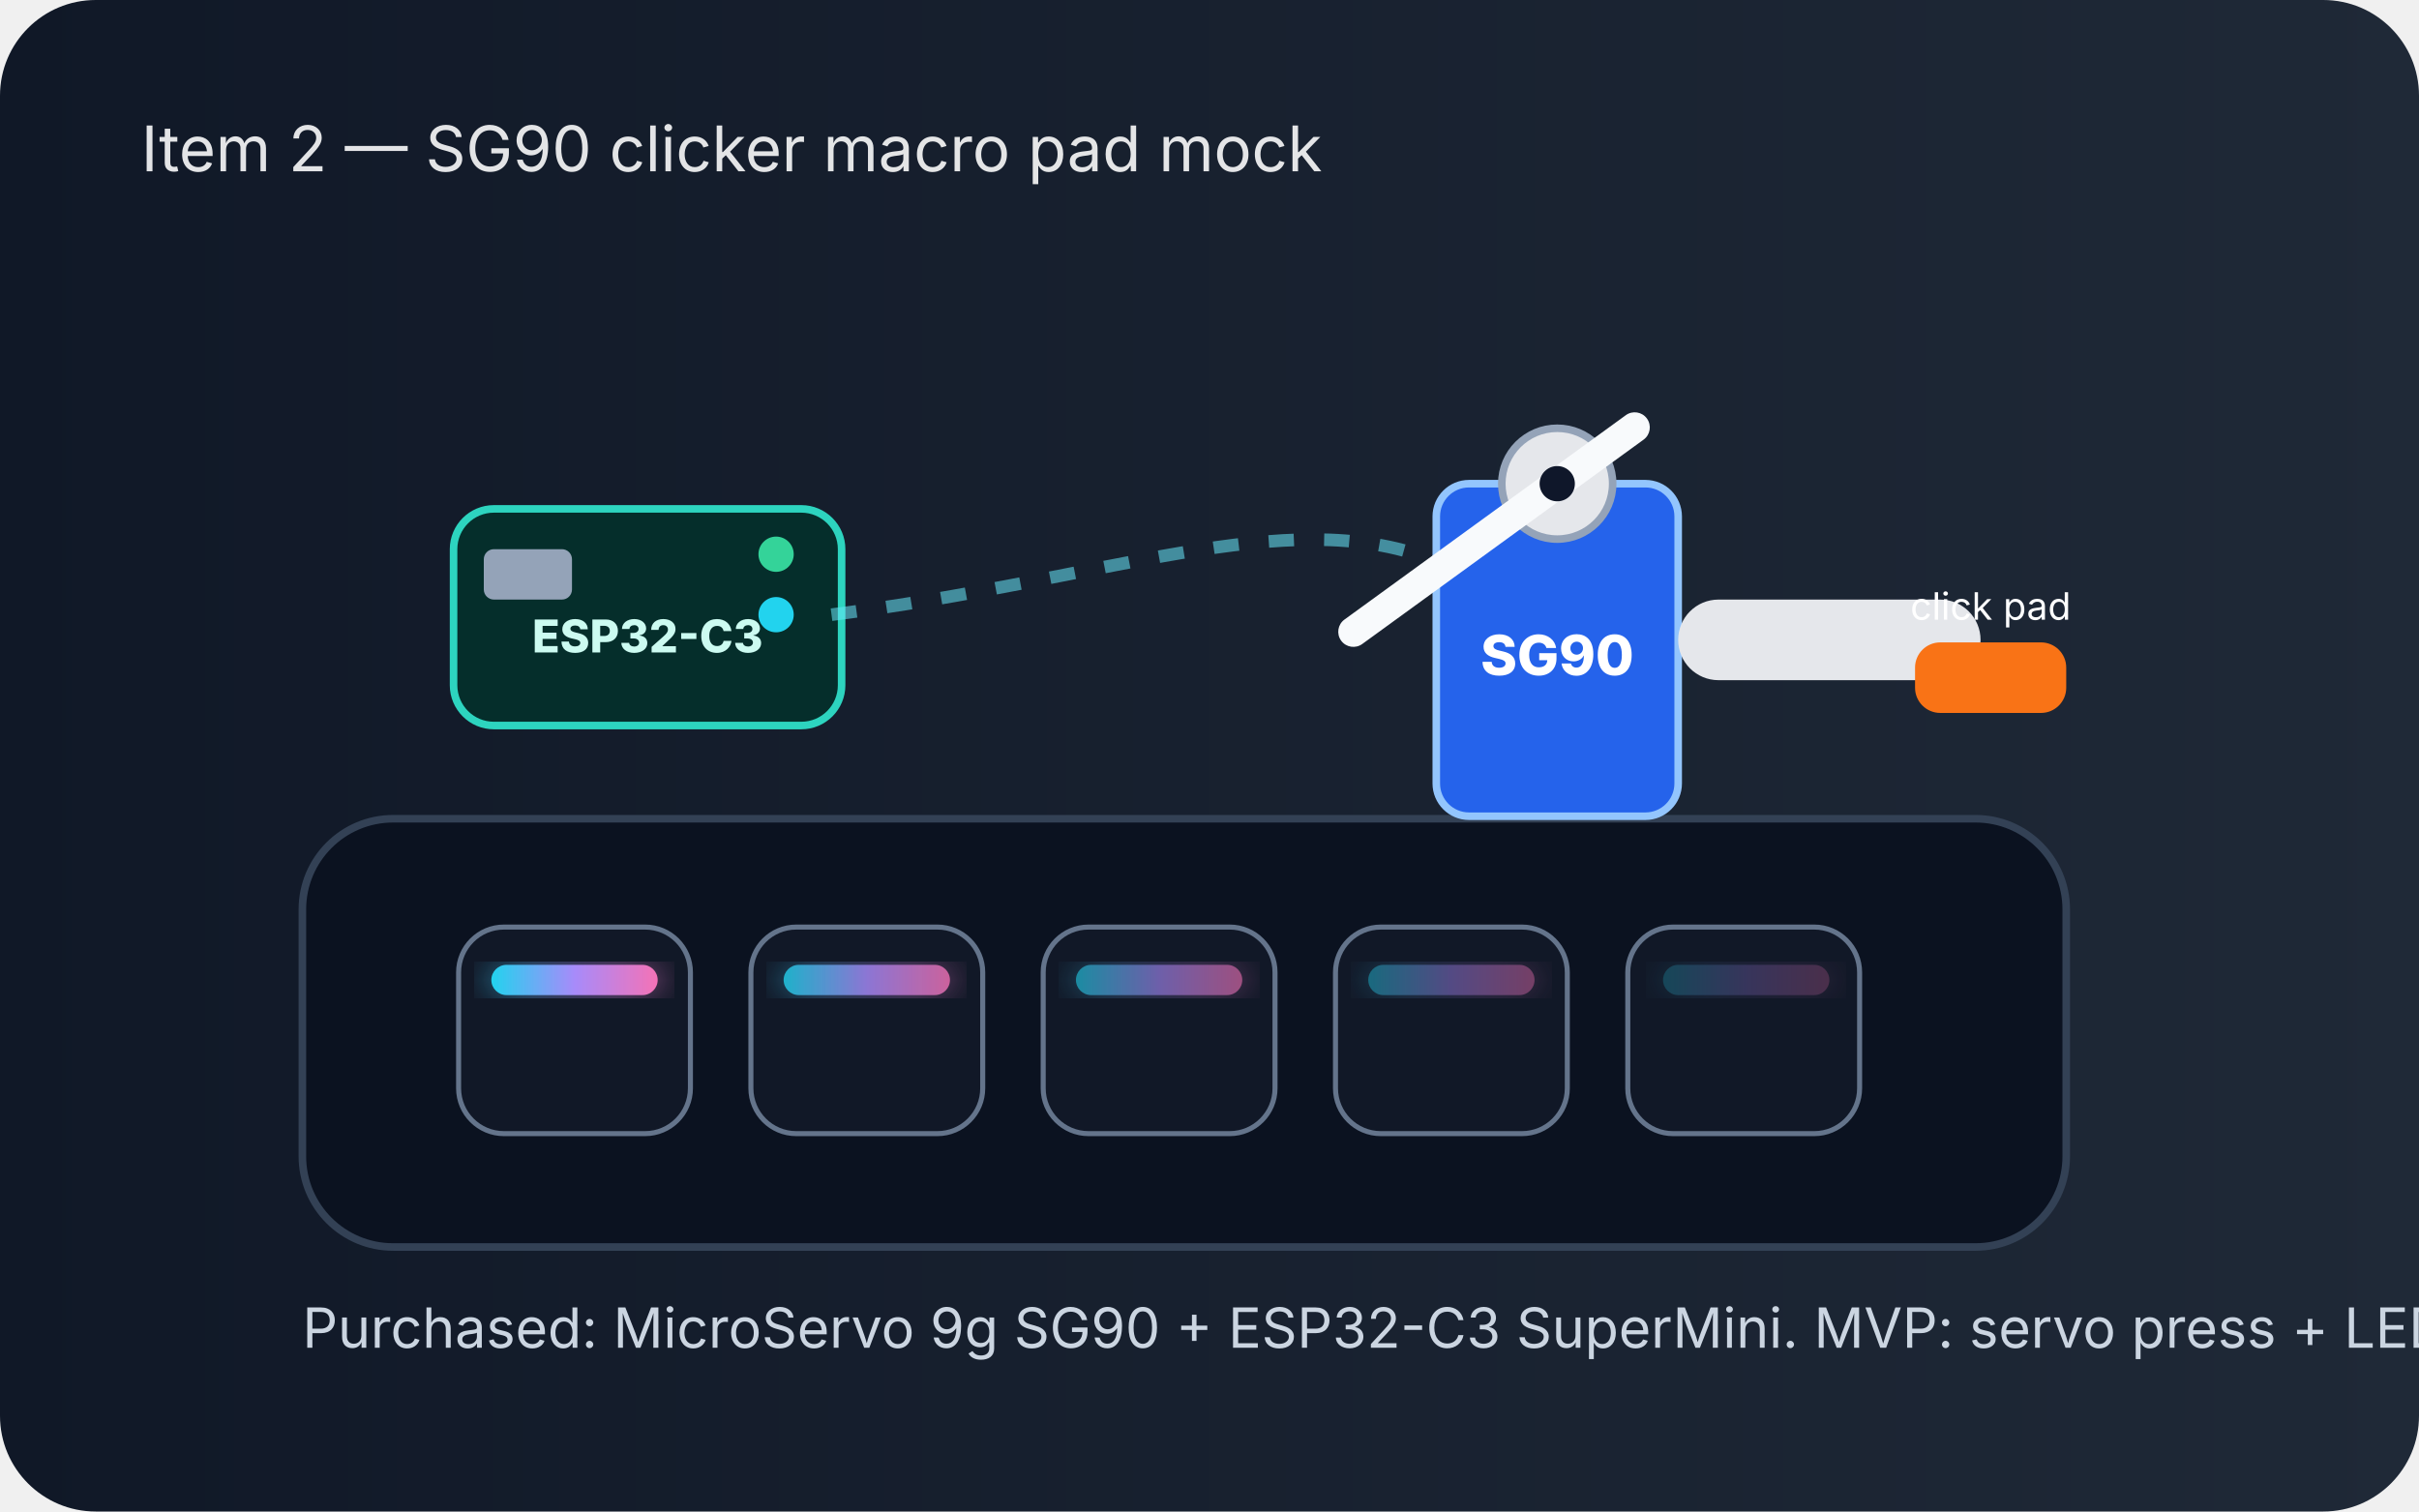
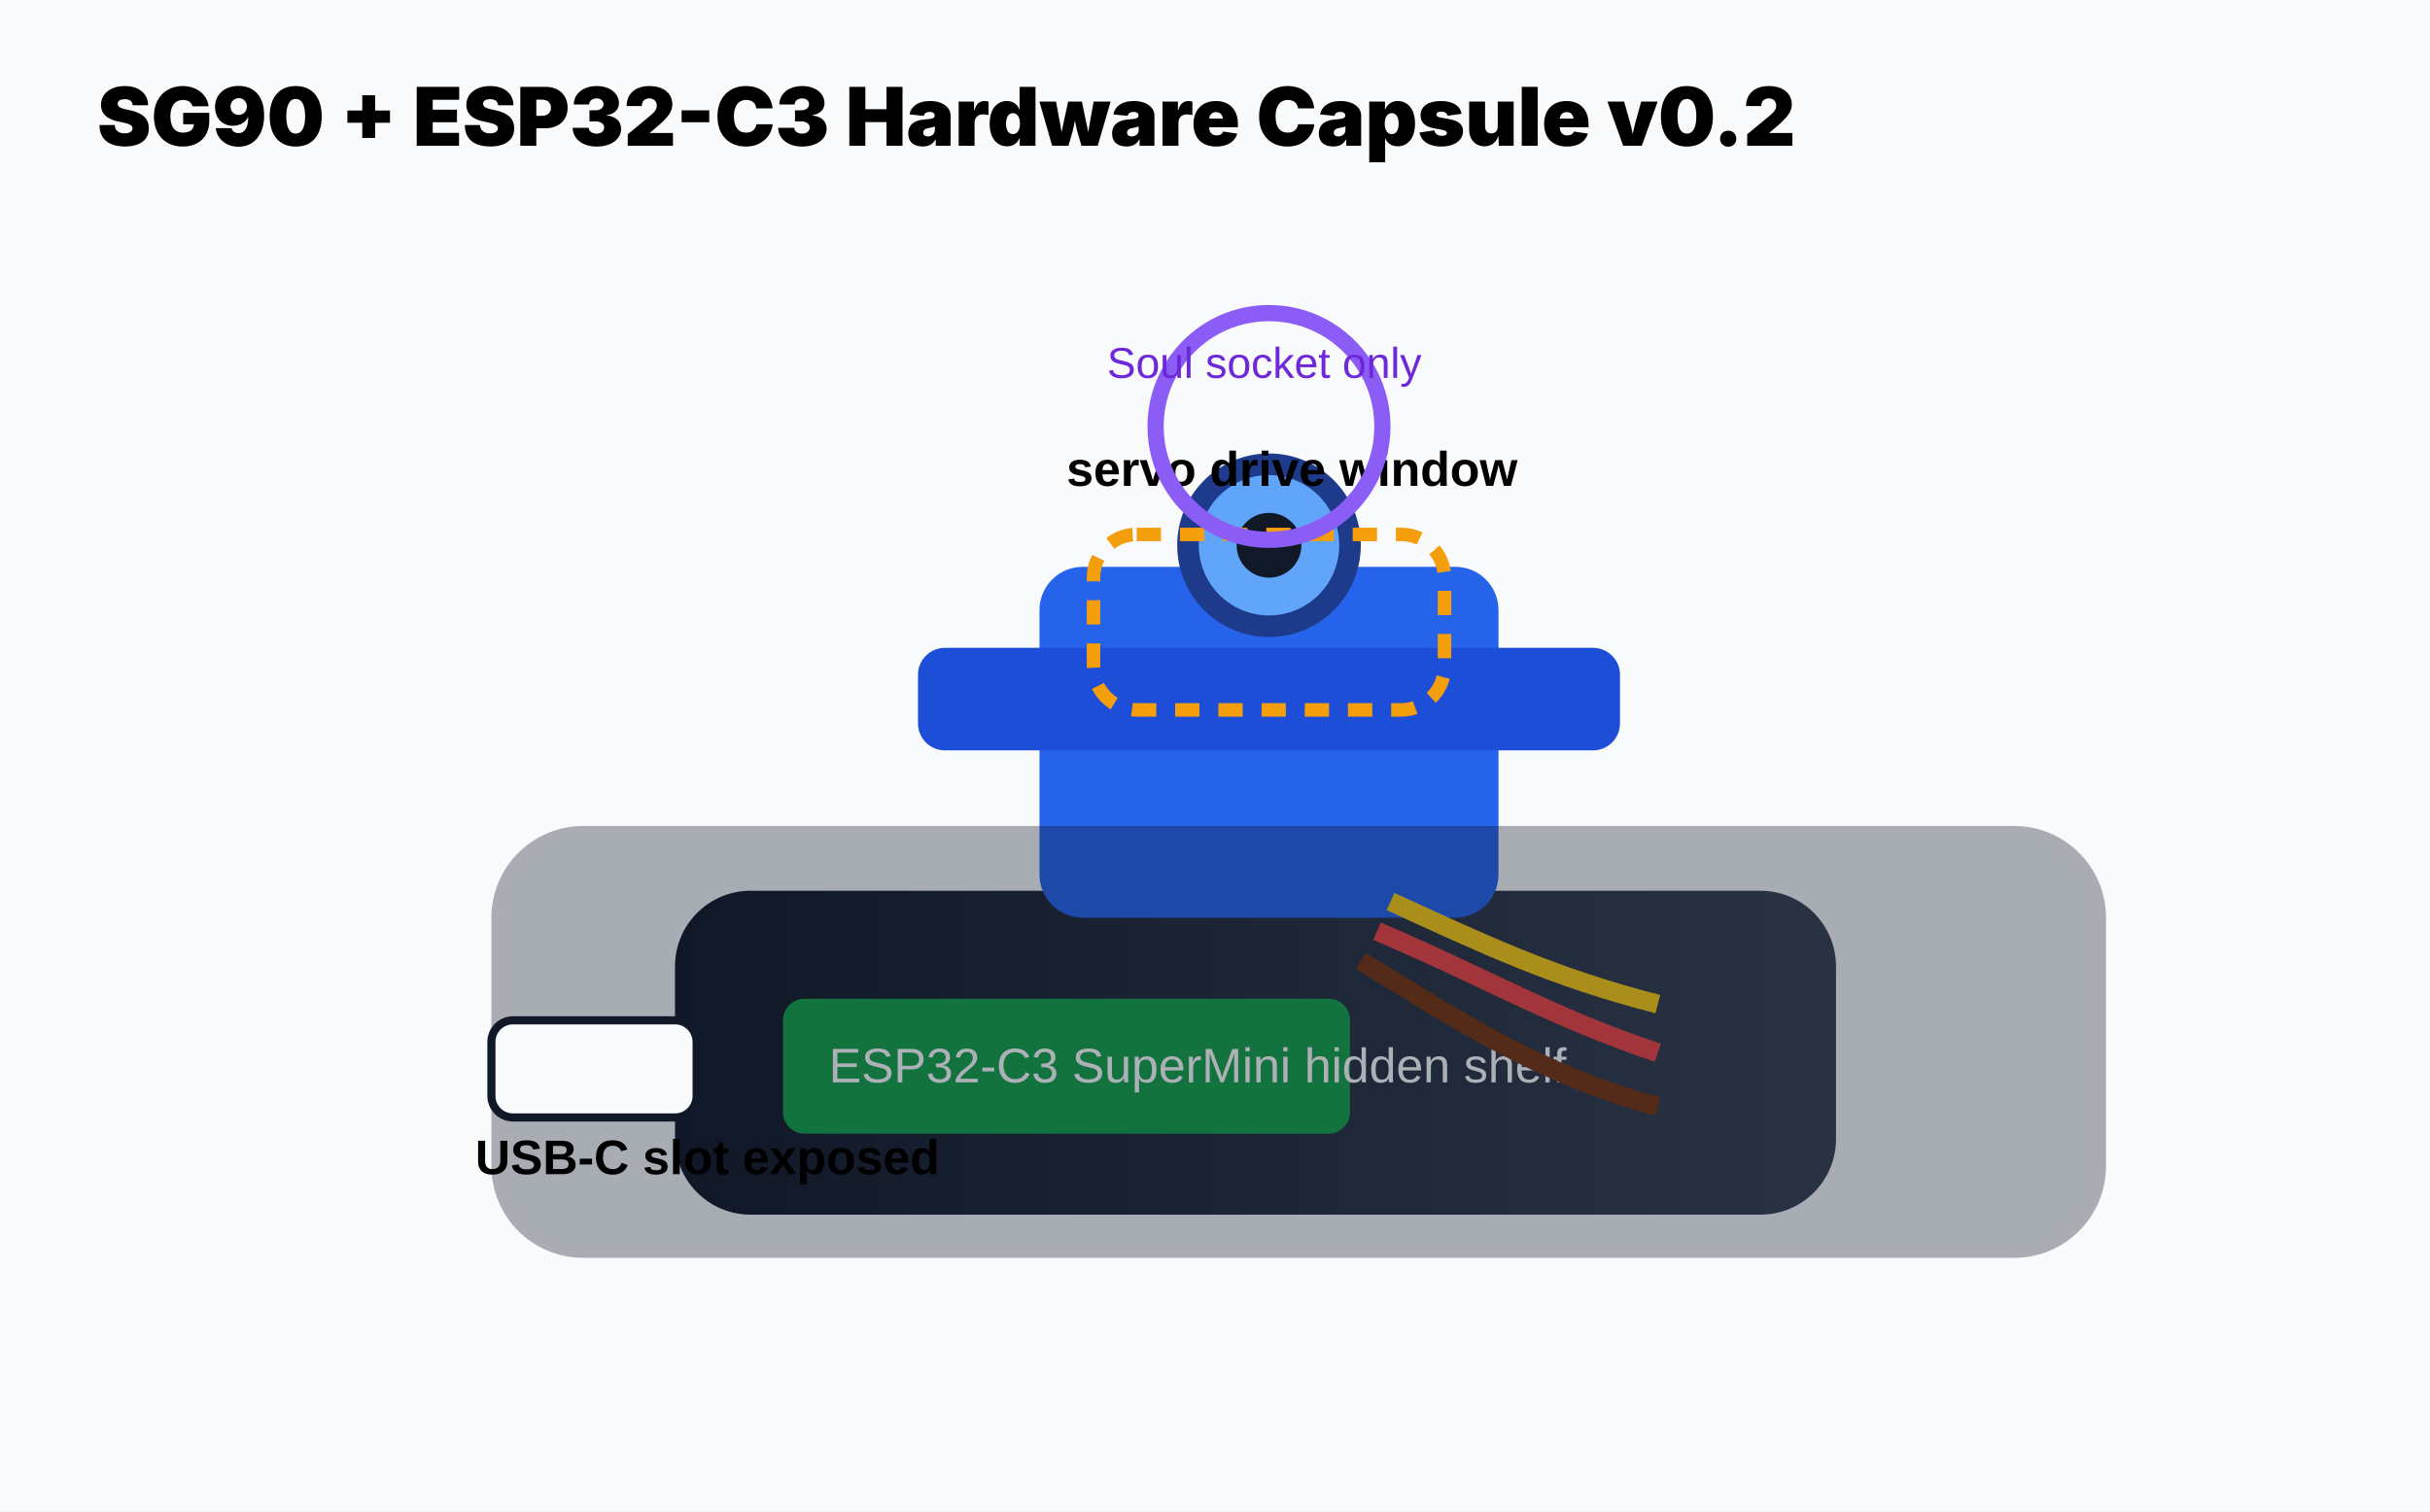
- <svg xmlns="http://www.w3.org/2000/svg" width="960" height="600" viewBox="0 0 960 600">
+ <svg xmlns="http://www.w3.org/2000/svg" viewBox="0 0 900 560">
  <defs>
-     <linearGradient id="bg" x1="0" x2="1">
-       <stop offset="0" stop-color="#101827" />
-       <stop offset="1" stop-color="#1f2937" />
+     <linearGradient id="g" x1="0" x2="1">
+       <stop stop-color="#111827" />
+       <stop offset="1" stop-color="#374151" />
    </linearGradient>
-     <linearGradient id="led" x1="0" x2="1">
-       <stop offset="0" stop-color="#22d3ee" />
-       <stop offset=".5" stop-color="#a78bfa" />
-       <stop offset="1" stop-color="#f472b6" />
-     </linearGradient>
-     <filter id="glow">
-       <feGaussianBlur stdDeviation="8" result="b" />
-       <feMerge>
-         <feMergeNode in="b" />
-         <feMergeNode in="SourceGraphic" />
-       </feMerge>
-     </filter>
  </defs>
-   <rect width="960" height="600" rx="38" fill="url(#bg)" />
-   <text x="56" y="68" font-family="Inter, Arial" font-size="25" fill="#fff" opacity=".88">Item 2 — SG90 clicker macro pad mock</text>
-   <g transform="translate(120 150)">
-     <rect x="0" y="175" width="700" height="170" rx="36" fill="#0b1220" stroke="#334155" stroke-width="3" />
-     <rect x="62" y="218" width="92" height="82" rx="18" fill="#111827" stroke="#64748b" stroke-width="2" />
-     <rect x="178" y="218" width="92" height="82" rx="18" fill="#111827" stroke="#64748b" stroke-width="2" />
-     <rect x="294" y="218" width="92" height="82" rx="18" fill="#111827" stroke="#64748b" stroke-width="2" />
-     <rect x="410" y="218" width="92" height="82" rx="18" fill="#111827" stroke="#64748b" stroke-width="2" />
-     <rect x="526" y="218" width="92" height="82" rx="18" fill="#111827" stroke="#64748b" stroke-width="2" />
-     <rect x="75" y="233" width="66" height="12" rx="6" fill="url(#led)" filter="url(#glow)" />
-     <rect x="191" y="233" width="66" height="12" rx="6" fill="url(#led)" filter="url(#glow)" opacity=".82" />
-     <rect x="307" y="233" width="66" height="12" rx="6" fill="url(#led)" filter="url(#glow)" opacity=".62" />
-     <rect x="423" y="233" width="66" height="12" rx="6" fill="url(#led)" filter="url(#glow)" opacity=".44" />
-     <rect x="540" y="233" width="66" height="12" rx="6" fill="url(#led)" filter="url(#glow)" opacity=".25" />
-     <g transform="translate(450 0)">
-       <rect x="0" y="42" width="96" height="132" rx="13" fill="#2563eb" stroke="#93c5fd" stroke-width="3" />
-       <text x="48" y="118" text-anchor="middle" font-family="Inter, Arial" font-size="22" font-weight="800" fill="#fff">SG90</text>
-       <circle cx="48" cy="42" r="22" fill="#e5e7eb" stroke="#94a3b8" stroke-width="3" />
-       <rect x="42" y="-2" width="12" height="150" rx="6" fill="#f8fafc" transform="rotate(54 48 42)" />
-       <circle cx="48" cy="42" r="7" fill="#0f172a" />
-       <rect x="96" y="88" width="120" height="32" rx="16" fill="#e5e7eb" transform="rotate(0 96 88)" />
-       <rect x="190" y="105" width="60" height="28" rx="10" fill="#f97316" />
-       <text x="220" y="96" text-anchor="middle" font-family="Inter, Arial" font-size="15" fill="#fff">click pad</text>
-     </g>
-     <g transform="translate(60 52)">
-       <rect x="0" y="0" width="154" height="86" rx="16" fill="#052e2b" stroke="#2dd4bf" stroke-width="3" />
-       <rect x="12" y="16" width="35" height="20" rx="4" fill="#94a3b8" />
-       <circle cx="128" cy="18" r="7" fill="#34d399" />
-       <circle cx="128" cy="42" r="7" fill="#22d3ee" />
-       <text x="77" y="57" text-anchor="middle" font-family="Inter, Arial" font-size="18" font-weight="800" fill="#ccfbf1">ESP32-C3</text>
-     </g>
-     <path d="M210 94 C320 80, 390 50, 448 72" fill="none" stroke="#67e8f9" stroke-width="5" opacity=".55" stroke-dasharray="10 12" />
+   <rect width="900" height="560" fill="#f8fafc" />
+   <text x="36" y="54" font-family="Inter,Arial" font-size="30" font-weight="900">SG90 + ESP32-C3 Hardware Capsule v0.2</text>
+   <g transform="translate(130 120)">
+     <rect x="120" y="210" width="430" height="120" rx="28" fill="url(#g)" />
+     <rect x="160" y="250" width="210" height="50" rx="8" fill="#16a34a" />
+     <text x="177" y="281" font-family="Arial" font-size="18" fill="white">ESP32-C3 SuperMini hidden shelf</text>
+     <rect x="255" y="90" width="170" height="130" rx="16" fill="#2563eb" />
+     <rect x="210" y="120" width="260" height="38" rx="10" fill="#1d4ed8" />
+     <circle cx="340" cy="82" r="30" fill="#60a5fa" stroke="#1e3a8a" stroke-width="8" />
+     <circle cx="340" cy="82" r="12" fill="#111827" />
+     <path d="M385 214 C420 230 445 242 484 252" stroke="#facc15" stroke-width="7" fill="none" />
+     <path d="M380 225 C420 242 445 257 484 270" stroke="#ef4444" stroke-width="7" fill="none" />
+     <path d="M374 236 C410 258 440 278 484 290" stroke="#78350f" stroke-width="7" fill="none" />
+     <path d="M86 188 h530 a32 32 0 0 1 32 32 v92 a32 32 0 0 1 -32 32 H86 a32 32 0 0 1 -32 -32 v-92 a32 32 0 0 1 32 -32z" fill="#0f172a" opacity=".34" stroke="#111827" stroke-width="4" />
+     <rect x="52" y="258" width="76" height="36" rx="8" fill="#f8fafc" stroke="#111827" stroke-width="3" />
+     <text x="46" y="315" font-family="Arial" font-size="18" font-weight="700">USB-C slot exposed</text>
+     <rect x="275" y="78" width="130" height="65" rx="16" fill="none" stroke="#f59e0b" stroke-width="5" stroke-dasharray="9 7" />
+     <text x="265" y="60" font-family="Arial" font-size="18" font-weight="700">servo drive window</text>
+     <circle cx="340" cy="38" r="42" fill="none" stroke="#8b5cf6" stroke-width="6" />
+     <text x="280" y="20" font-family="Arial" font-size="16" fill="#6d28d9">Soul socket only</text>
  </g>
-   <text x="120" y="535" font-family="Inter, Arial" font-size="22" fill="#cbd5e1">Purchased: MicroServo 9g SG90 + ESP32-C3 SuperMini. MVP: servo press + LED completion animation.</text>
</svg>
